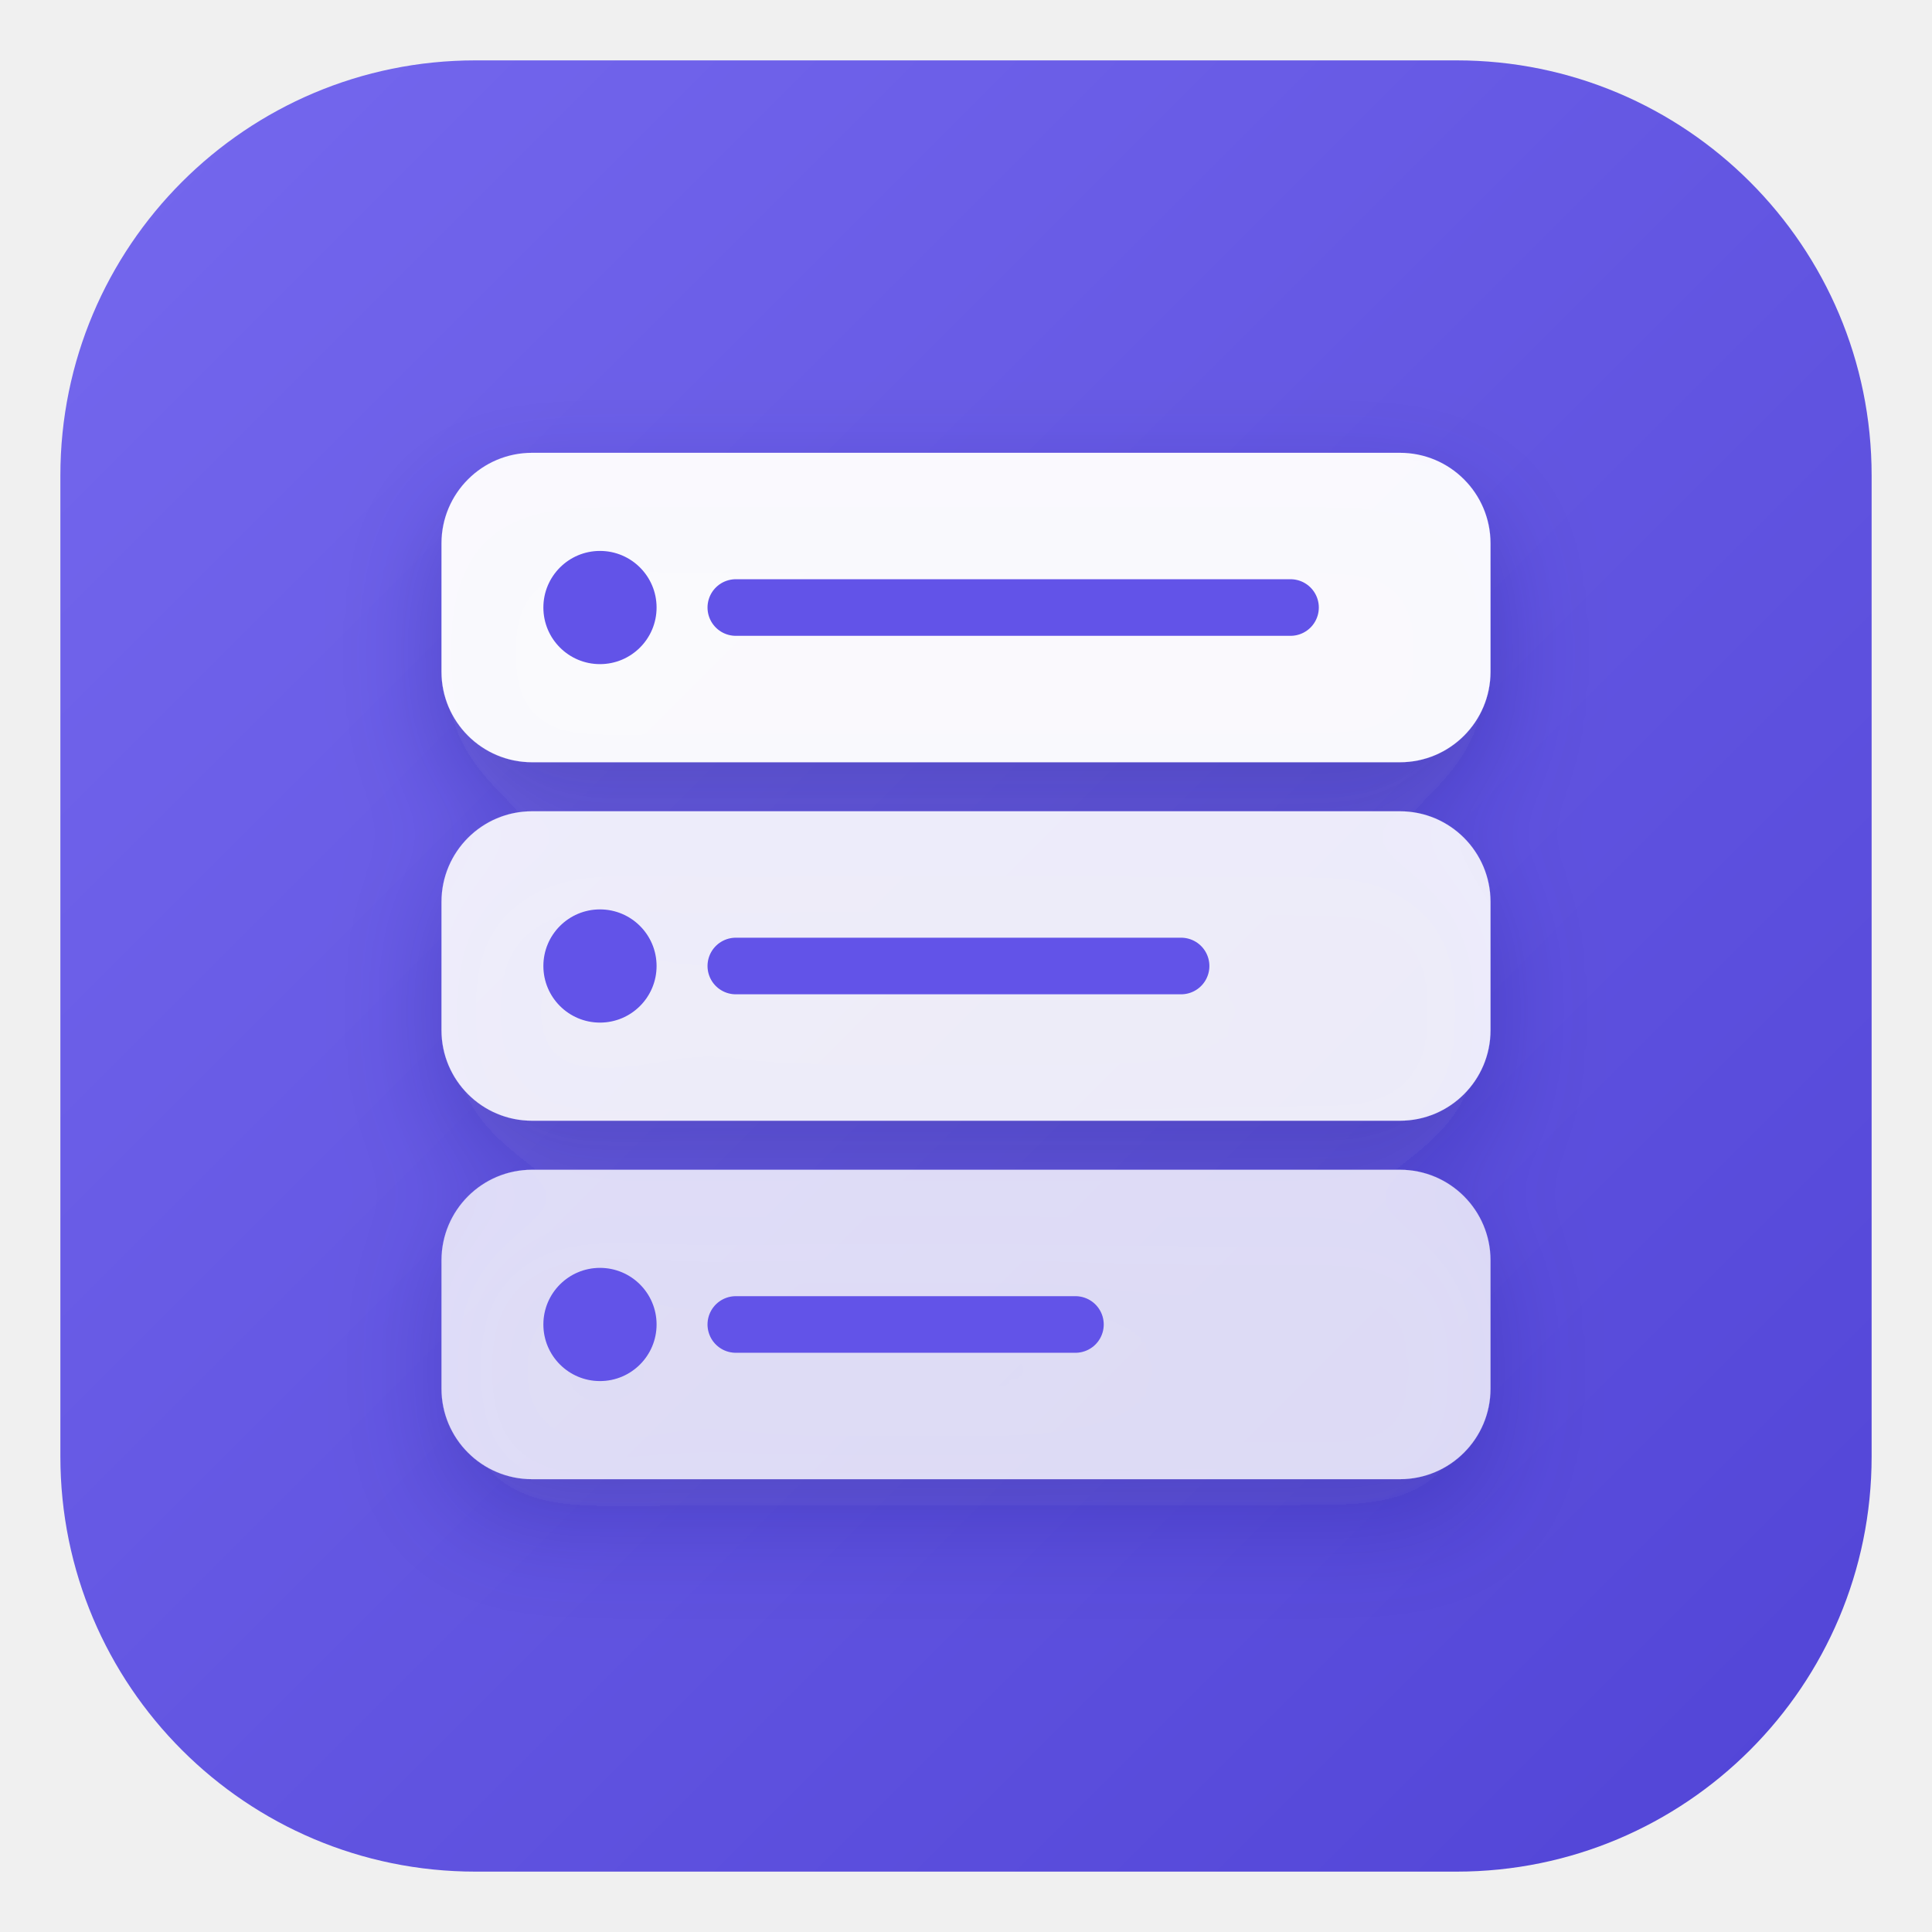
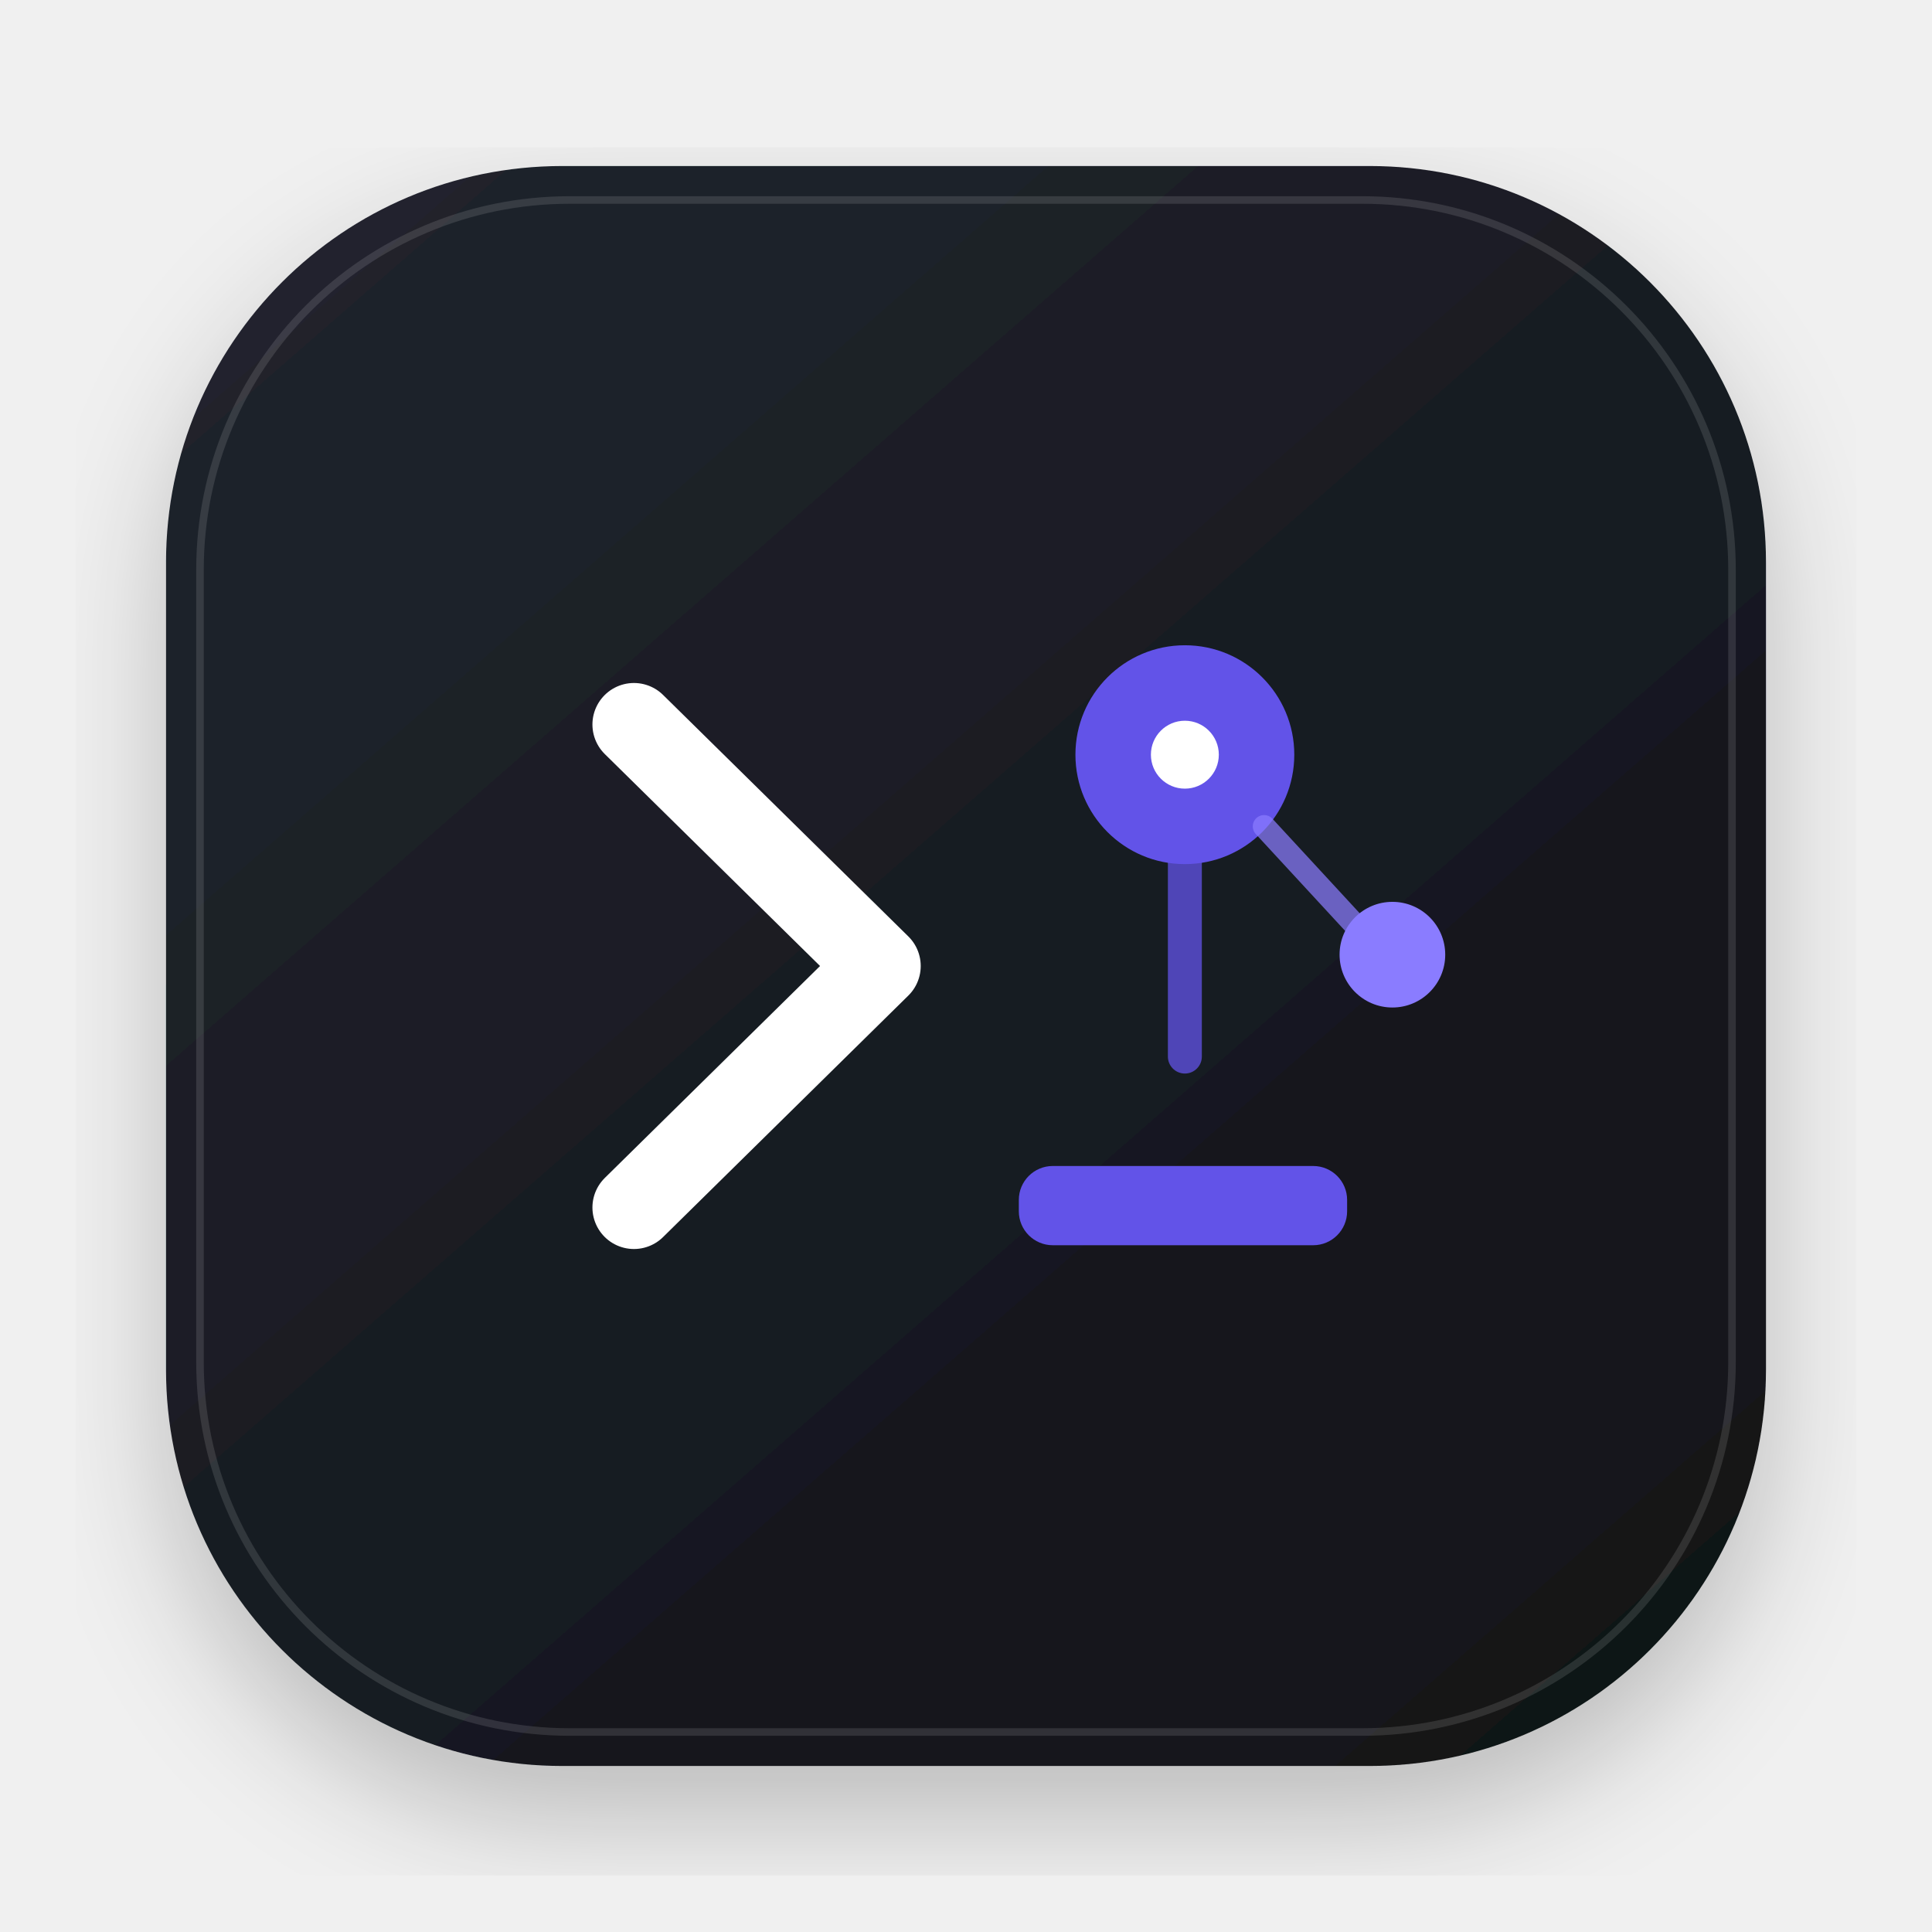
- <svg xmlns="http://www.w3.org/2000/svg" width="1024" height="1024" viewBox="0 0 1024 1024">
+ <svg xmlns="http://www.w3.org/2000/svg" width="1024" height="1024" viewBox="0 0 1024 1024" fill="none">
  <defs>
-     <linearGradient id="bg" x1="0" y1="0" x2="1" y2="1">
-       <stop offset="0" stop-color="#7568ee" />
-       <stop offset="1" stop-color="#5144d6" />
+     <linearGradient id="bg" x1="170" y1="130" x2="850" y2="910" gradientUnits="userSpaceOnUse">
+       <stop offset="0" stop-color="#20242D" />
+       <stop offset="1" stop-color="#111318" />
    </linearGradient>
-     <filter id="shadow" x="-20%" y="-20%" width="140%" height="140%">
-       <feDropShadow dx="0" dy="24" stdDeviation="28" flood-color="#2a226f" flood-opacity=".28" />
+     <filter id="shadow" x="40" y="50" width="944" height="944" filterUnits="userSpaceOnUse">
+       <feDropShadow dx="0" dy="28" stdDeviation="32" flood-color="#000000" flood-opacity=".22" />
    </filter>
  </defs>
-   <rect x="32" y="32" width="960" height="960" rx="220" fill="url(#bg)" />
-   <g filter="url(#shadow)">
-     <rect x="234" y="240" width="556" height="164" rx="48" fill="#fff" opacity=".96" />
-     <rect x="234" y="430" width="556" height="164" rx="48" fill="#fff" opacity=".88" />
-     <rect x="234" y="620" width="556" height="164" rx="48" fill="#fff" opacity=".78" />
-     <circle cx="318" cy="322" r="30" fill="#6253e8" />
-     <circle cx="318" cy="512" r="30" fill="#6253e8" />
-     <circle cx="318" cy="702" r="30" fill="#6253e8" />
-     <path d="M390 322h294M390 512h236M390 702h180" stroke="#6253e8" stroke-width="30" stroke-linecap="round" />
-   </g>
+   <rect x="88" y="88" width="848" height="848" rx="210" fill="url(#bg)" filter="url(#shadow)" />
+   <rect x="106" y="106" width="812" height="812" rx="196" stroke="white" stroke-opacity=".12" stroke-width="4" />
+   <path d="M336 384L466 512L336 640" stroke="white" stroke-width="44" stroke-linecap="round" stroke-linejoin="round" />
+   <rect x="540" y="618" width="174" height="42" rx="18" fill="#6253E8" />
+   <path d="M628 454V560" stroke="#6253E8" stroke-width="18" stroke-linecap="round" opacity=".75" />
+   <circle cx="628" cy="400" r="58" fill="#6253E8" />
+   <circle cx="628" cy="400" r="18" fill="white" />
+   <path d="M670 438L718 490" stroke="#8A7CFF" stroke-width="12" stroke-linecap="round" opacity=".72" />
+   <circle cx="738" cy="506" r="28" fill="#8A7CFF" />
</svg>
